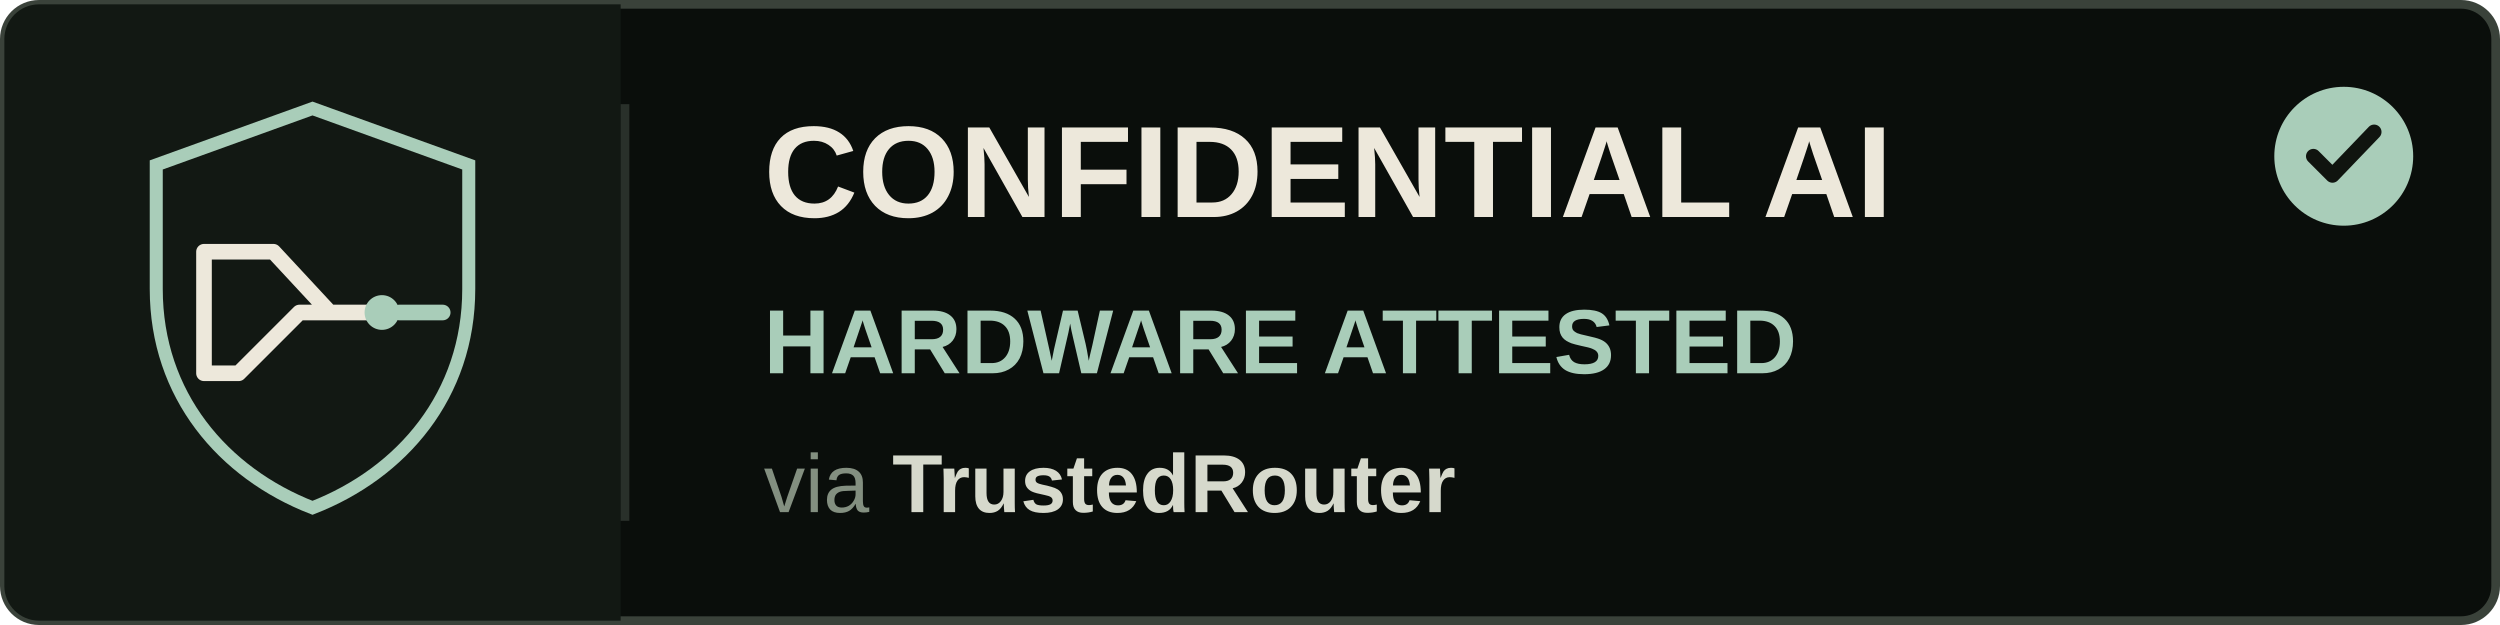
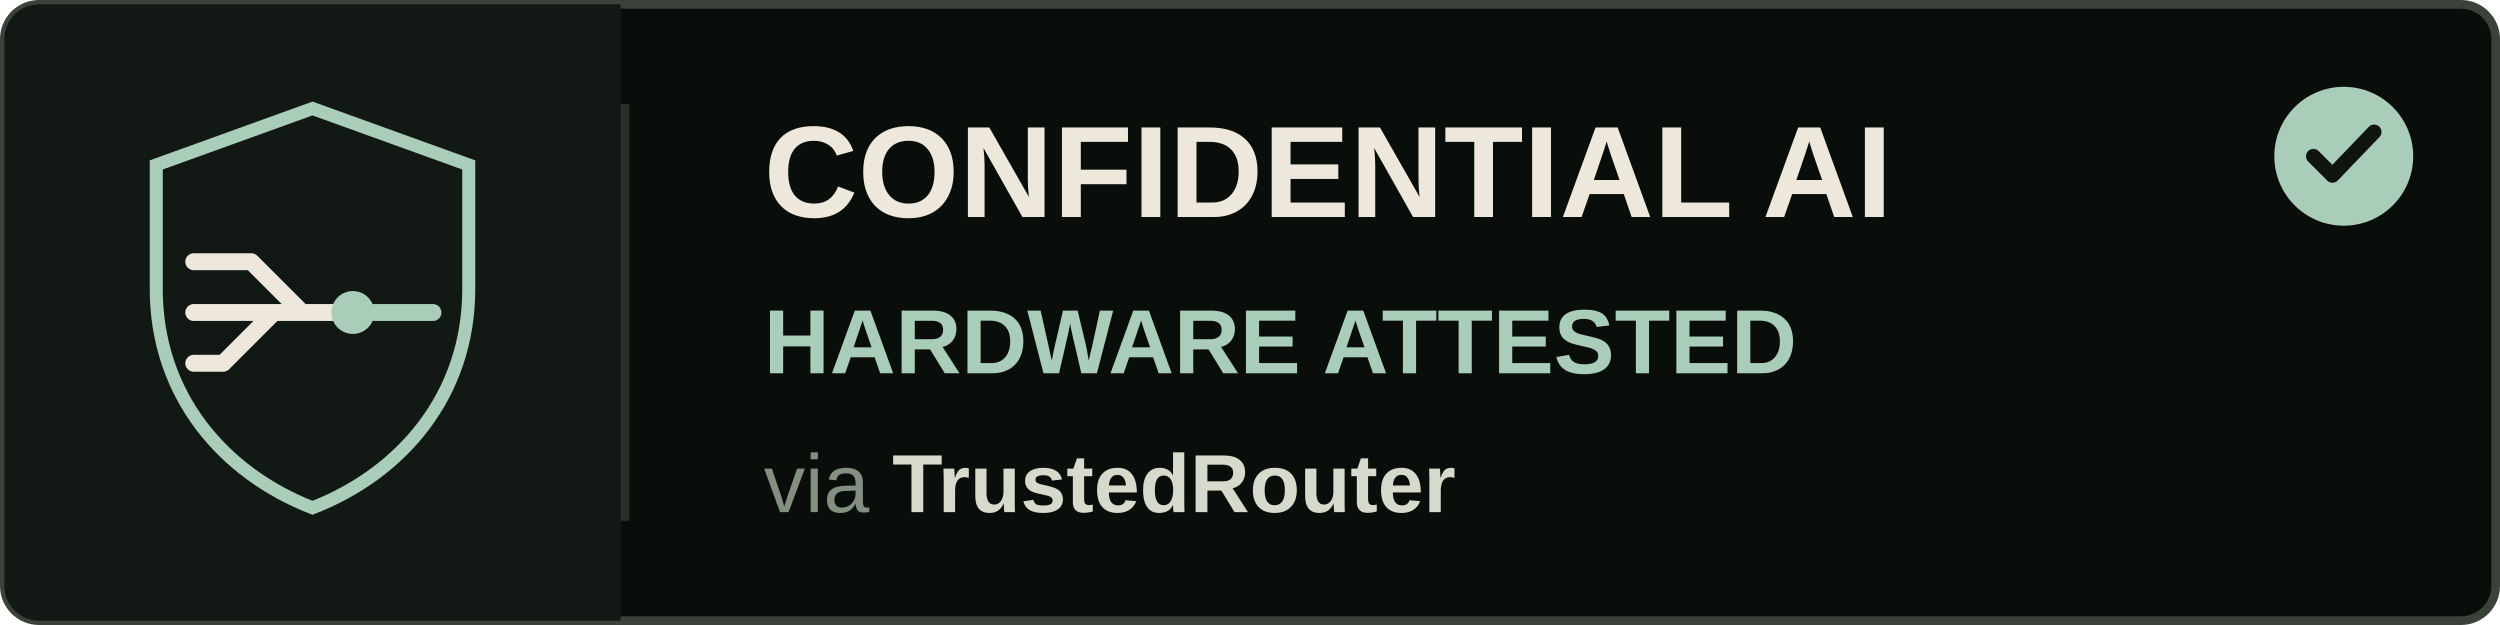
<svg xmlns="http://www.w3.org/2000/svg" width="288" height="72" viewBox="0 0 288 72" role="img" aria-labelledby="title desc">
  <rect x="0.5" y="0.5" width="287" height="71" rx="4" fill="#0a0e0b" stroke="#3a423a" />
  <path d="M4.5 0.5h67v71h-67a4 4 0 0 1-4-4v-63a4 4 0 0 1 4-4Z" fill="#121813" />
  <path d="M36 12.5 54 19v14.3c0 12.2-7.7 21.2-18 25.2-10.3-4-18-13-18-25.2V19l18-6.5Z" fill="none" stroke="#a9cdb9" stroke-width="1.5" />
-   <g fill="none" stroke-linecap="round" stroke-linejoin="round">
-     <path d="M23.5 29h8l6.5 7m-14.5 7h4l7-7m-11-7v14m11-7h9.5" stroke="#ede8db" stroke-width="1.8" />
-     <circle cx="44" cy="36" r="2" fill="#a9cdb9" stroke="none" />
-     <path d="M46 36h5" stroke="#a9cdb9" stroke-width="1.8" />
+   <g transform="translate(20.5 20.4) scale(1.3)" fill="none" stroke-linecap="round" stroke-linejoin="round">
+     <path d="M1.4 7.5H6.5L11 12M1.4 16.5H4L8.5 12M1.4 12H15.5" stroke="#ede8db" stroke-width="1.5" />
+     <circle cx="15.5" cy="12" r="1.9" fill="#a9cdb9" stroke="none" />
+     <path d="M17.4 12H22.6" stroke="#a9cdb9" stroke-width="1.5" />
  </g>
  <line x1="72" y1="12" x2="72" y2="60" stroke="#29302a" />
  <text x="88" y="25" fill="#ede8db" font-family="Arial, Helvetica, sans-serif" font-size="15" font-weight="700" letter-spacing="0">CONFIDENTIAL AI</text>
  <text x="88" y="43" fill="#a9cdb9" font-family="Arial, Helvetica, sans-serif" font-size="10.5" font-weight="700" letter-spacing="0">HARDWARE ATTESTED</text>
  <text x="88" y="59" fill="#838f80" font-family="Arial, Helvetica, sans-serif" font-size="9.5" letter-spacing="0">via <tspan fill="#d6d9cc" font-weight="700">TrustedRouter</tspan>
  </text>
  <circle cx="270" cy="18" r="8" fill="#a9cdb9" />
  <path d="m266.5 18 2.2 2.2 4.8-5" fill="none" stroke="#10140f" stroke-linecap="round" stroke-linejoin="round" stroke-width="1.7" />
</svg>
